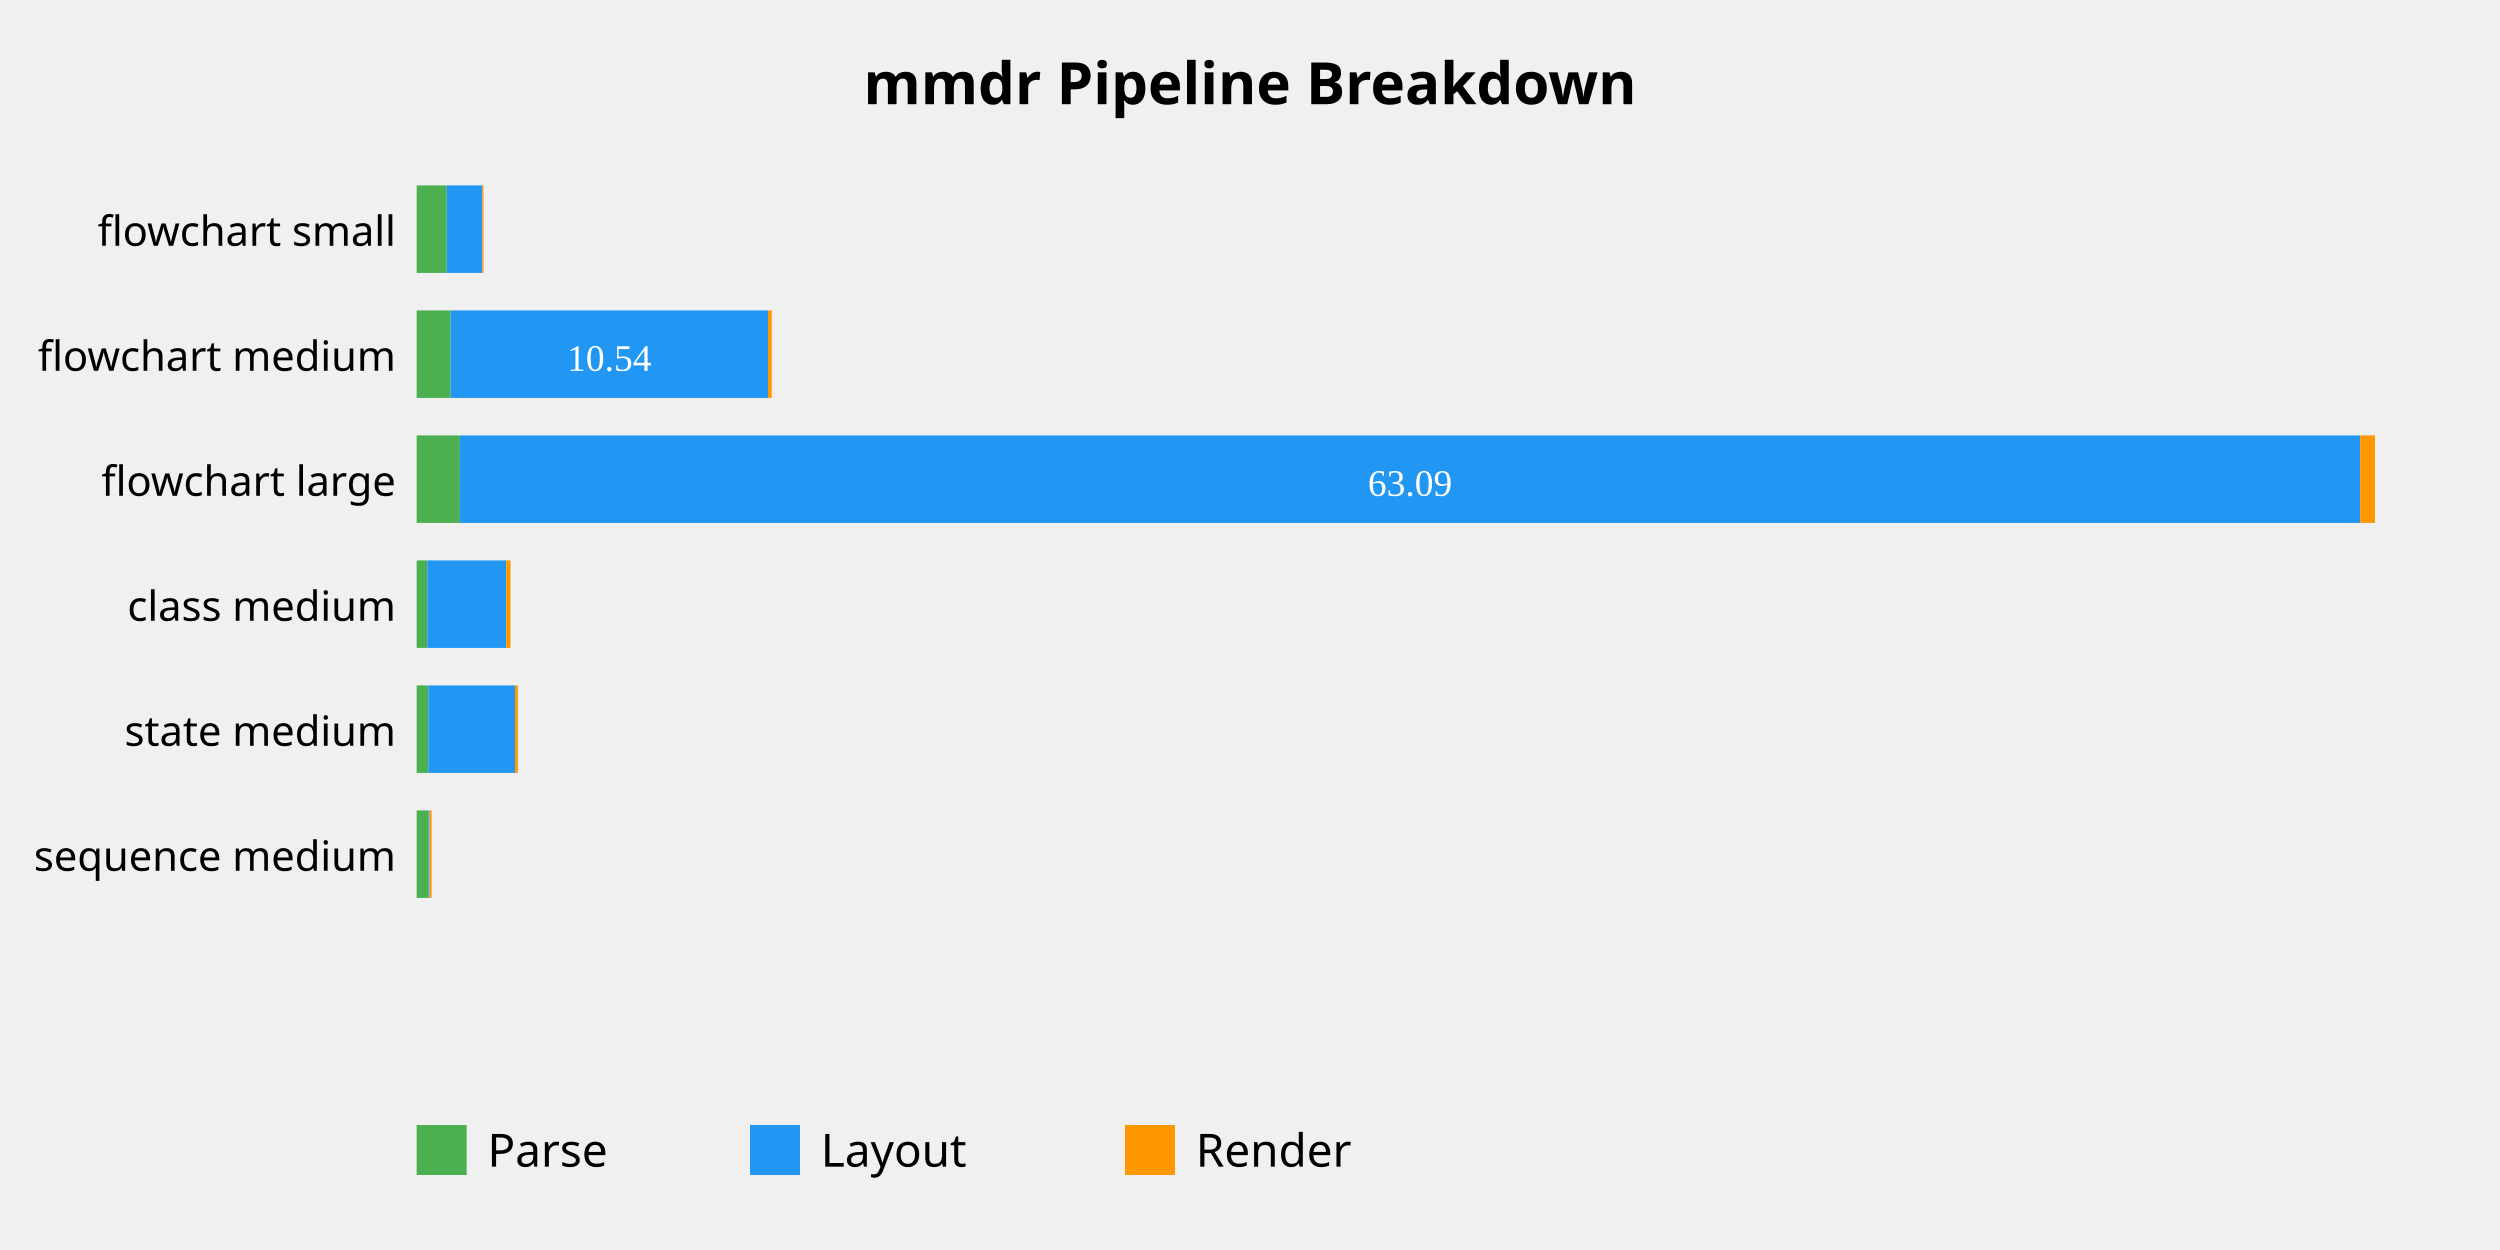
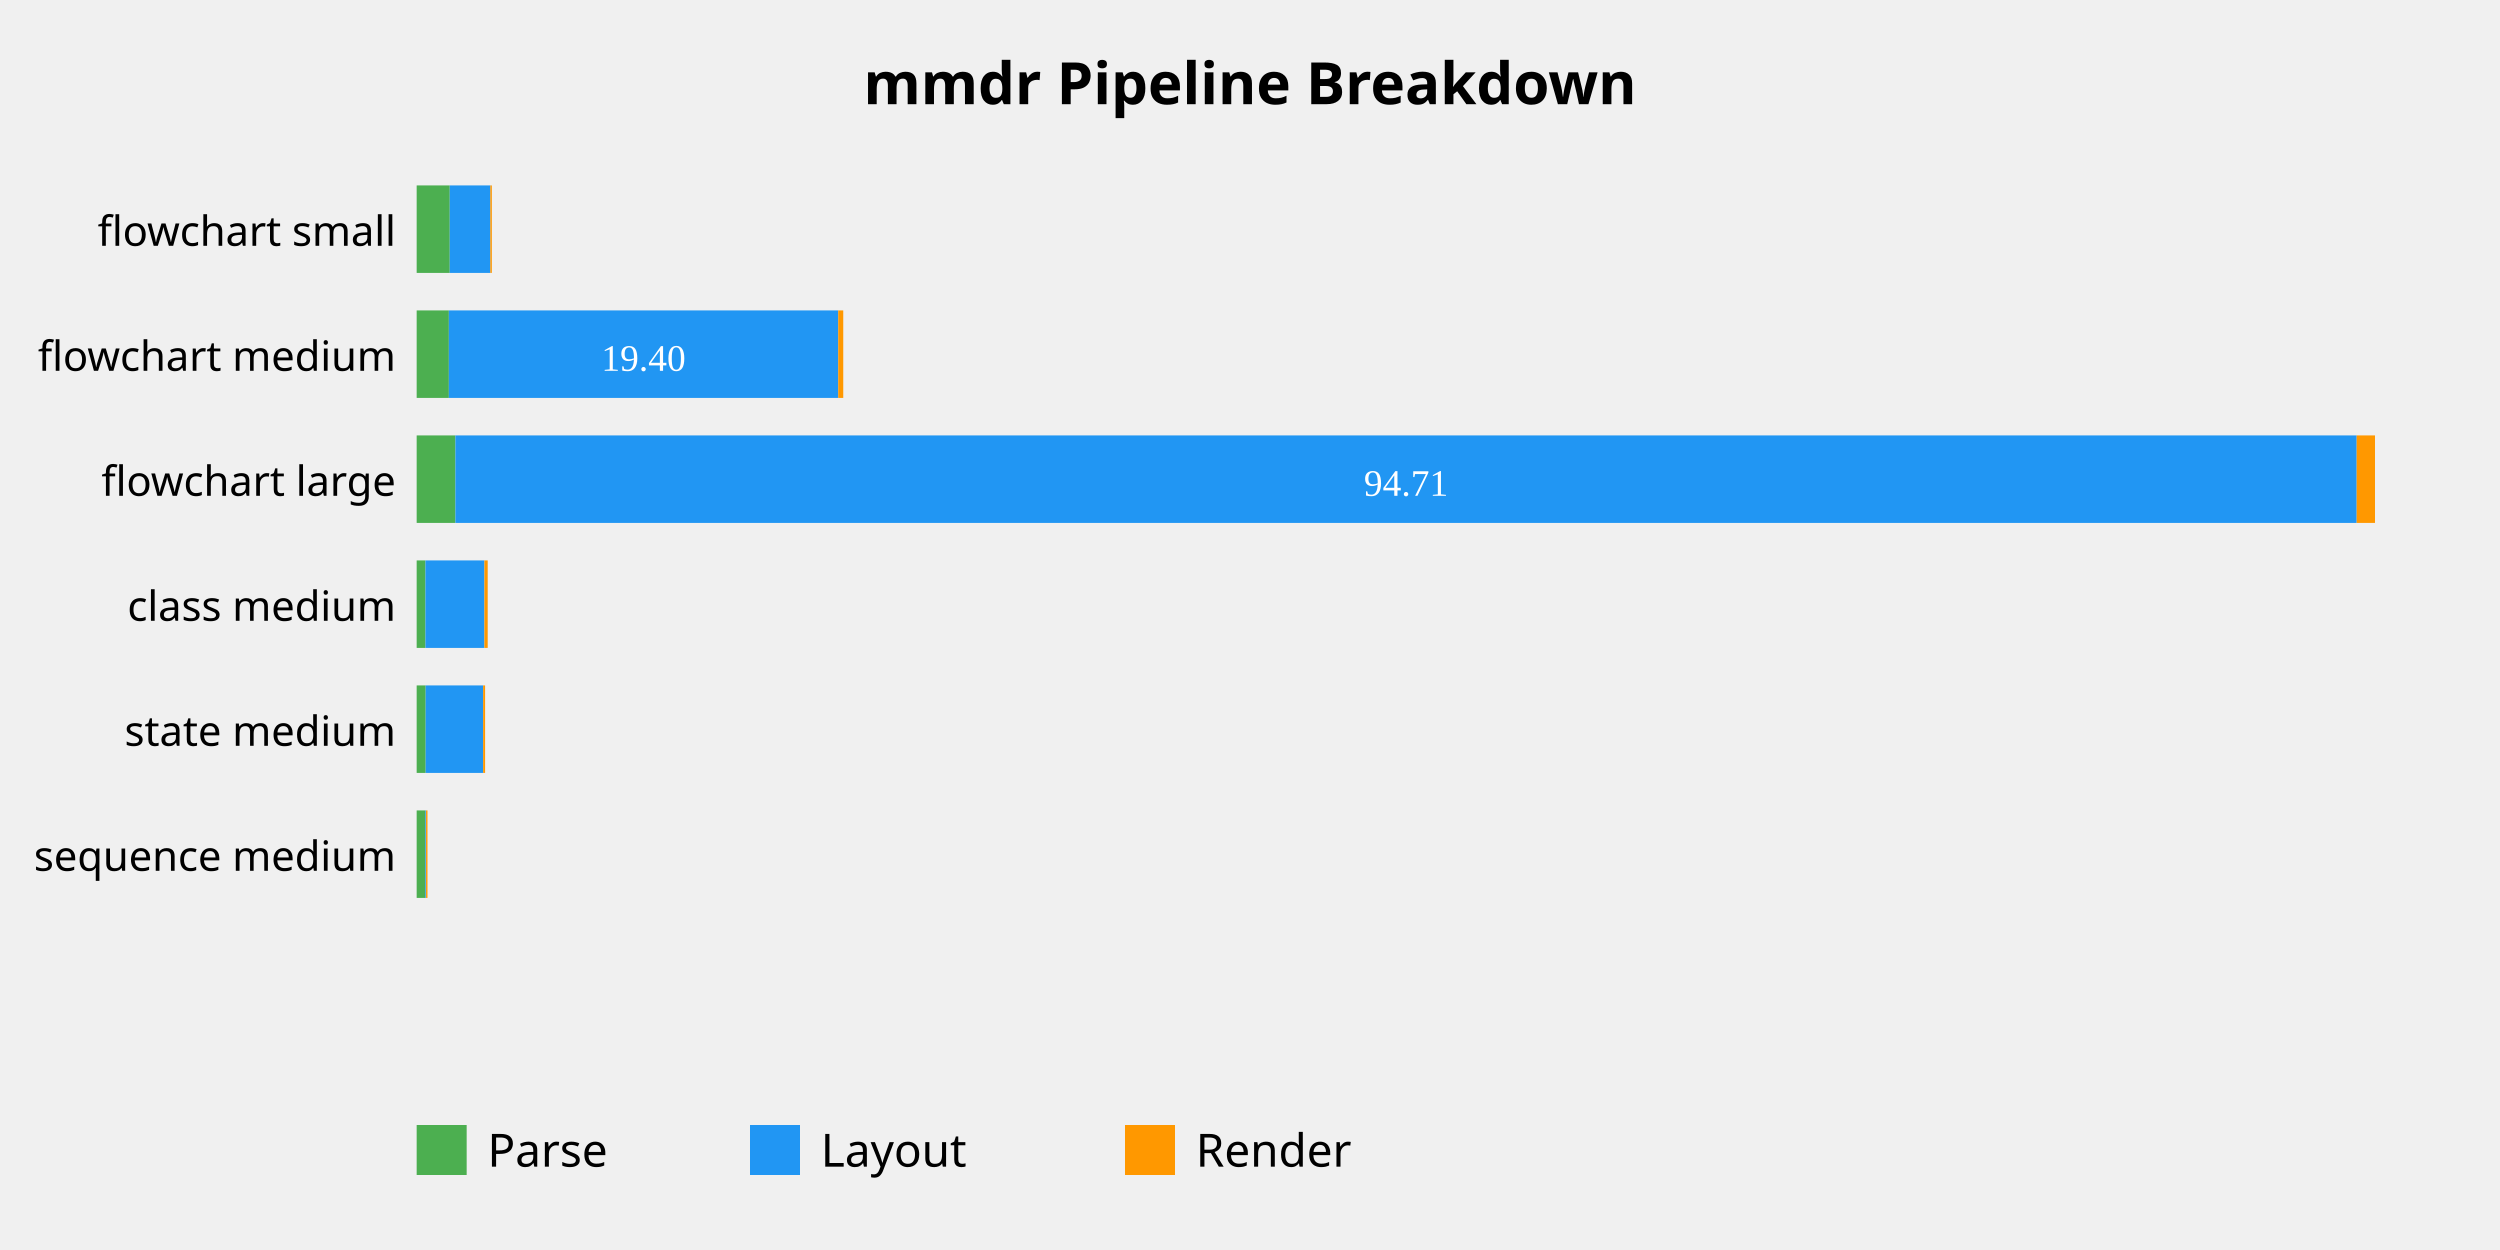
<svg xmlns="http://www.w3.org/2000/svg" viewBox="0 0 600 300">
  <style>
  .title { font: bold 14px sans-serif; }
  .tick-label { font: 10px sans-serif; }
  .legend { font: 11px sans-serif; }
  .bar-parse { fill: #4CAF50; }
  .bar-layout { fill: #2196F3; }
  .bar-render { fill: #FF9800; }
</style>
  <text x="300.0" y="25" text-anchor="middle" class="title">mmdr Pipeline Breakdown</text>
-   <rect x="100" y="44.5" width="7.217" height="21.0" class="bar-parse" />
-   <rect x="107.217" y="44.5" width="8.521" height="21.0" class="bar-layout" />
-   <rect x="115.738" y="44.5" width="0.299" height="21.0" class="bar-render" />
+   <rect x="100" y="44.5" width="7.943" height="21.0" class="bar-parse" />
+   <rect x="107.943" y="44.5" width="9.743" height="21.0" class="bar-layout" />
+   <rect x="117.686" y="44.5" width="0.353" height="21.0" class="bar-render" />
  <text x="95" y="59.0" text-anchor="end" class="tick-label">flowchart small</text>
-   <rect x="100" y="74.5" width="8.147" height="21.0" class="bar-parse" />
-   <rect x="108.147" y="74.5" width="76.174" height="21.0" class="bar-layout" />
-   <text x="146.234" y="89.0" text-anchor="middle" fill="white" font-size="9">10.54</text>
-   <rect x="184.321" y="74.5" width="0.896" height="21.0" class="bar-render" />
+   <rect x="100" y="74.5" width="7.726" height="21.0" class="bar-parse" />
+   <rect x="107.726" y="74.5" width="93.448" height="21.0" class="bar-layout" />
+   <text x="154.45" y="89.0" text-anchor="middle" fill="white" font-size="9">19.40</text>
+   <rect x="201.174" y="74.5" width="1.207" height="21.0" class="bar-render" />
  <text x="95" y="89.0" text-anchor="end" class="tick-label">flowchart medium</text>
-   <rect x="100" y="104.5" width="10.369" height="21.0" class="bar-parse" />
-   <rect x="110.369" y="104.5" width="456.084" height="21.0" class="bar-layout" />
-   <text x="338.411" y="119.0" text-anchor="middle" fill="white" font-size="9">63.09</text>
-   <rect x="566.453" y="104.5" width="3.547" height="21.0" class="bar-render" />
+   <rect x="100" y="104.5" width="9.299" height="21.0" class="bar-parse" />
+   <rect x="109.299" y="104.5" width="456.308" height="21.0" class="bar-layout" />
+   <text x="337.454" y="119.0" text-anchor="middle" fill="white" font-size="9">94.71</text>
+   <rect x="565.608" y="104.5" width="4.392" height="21.0" class="bar-render" />
  <text x="95" y="119.0" text-anchor="end" class="tick-label">flowchart large</text>
-   <rect x="100" y="134.5" width="2.559" height="21.0" class="bar-parse" />
-   <rect x="102.559" y="134.5" width="18.921" height="21.0" class="bar-layout" />
-   <rect x="121.48" y="134.5" width="1.048" height="21.0" class="bar-render" />
+   <rect x="100" y="134.5" width="2.109" height="21.0" class="bar-parse" />
+   <rect x="102.109" y="134.5" width="14.146" height="21.0" class="bar-layout" />
+   <rect x="116.256" y="134.5" width="0.791" height="21.0" class="bar-render" />
  <text x="95" y="149.0" text-anchor="end" class="tick-label">class medium</text>
-   <rect x="100" y="164.5" width="2.803" height="21.0" class="bar-parse" />
-   <rect x="102.803" y="164.5" width="20.791" height="21.0" class="bar-layout" />
-   <rect x="123.594" y="164.5" width="0.684" height="21.0" class="bar-render" />
+   <rect x="100" y="164.5" width="2.161" height="21.0" class="bar-parse" />
+   <rect x="102.161" y="164.5" width="13.794" height="21.0" class="bar-layout" />
+   <rect x="115.955" y="164.5" width="0.469" height="21.0" class="bar-render" />
  <text x="95" y="179.0" text-anchor="end" class="tick-label">state medium</text>
-   <rect x="100" y="194.5" width="2.846" height="21.0" class="bar-parse" />
-   <rect x="102.846" y="194.5" width="0.246" height="21.0" class="bar-layout" />
-   <rect x="103.092" y="194.5" width="0.501" height="21.0" class="bar-render" />
+   <rect x="100" y="194.5" width="2.087" height="21.0" class="bar-parse" />
+   <rect x="102.087" y="194.5" width="0.17" height="21.0" class="bar-layout" />
+   <rect x="102.257" y="194.5" width="0.337" height="21.0" class="bar-render" />
  <text x="95" y="209.0" text-anchor="end" class="tick-label">sequence medium</text>
  <rect x="100" y="270" width="12" height="12" class="bar-parse" />
  <text x="117" y="280" class="legend">Parse</text>
  <rect x="180" y="270" width="12" height="12" class="bar-layout" />
  <text x="197" y="280" class="legend">Layout</text>
  <rect x="270" y="270" width="12" height="12" class="bar-render" />
  <text x="287" y="280" class="legend">Render</text>
</svg>
